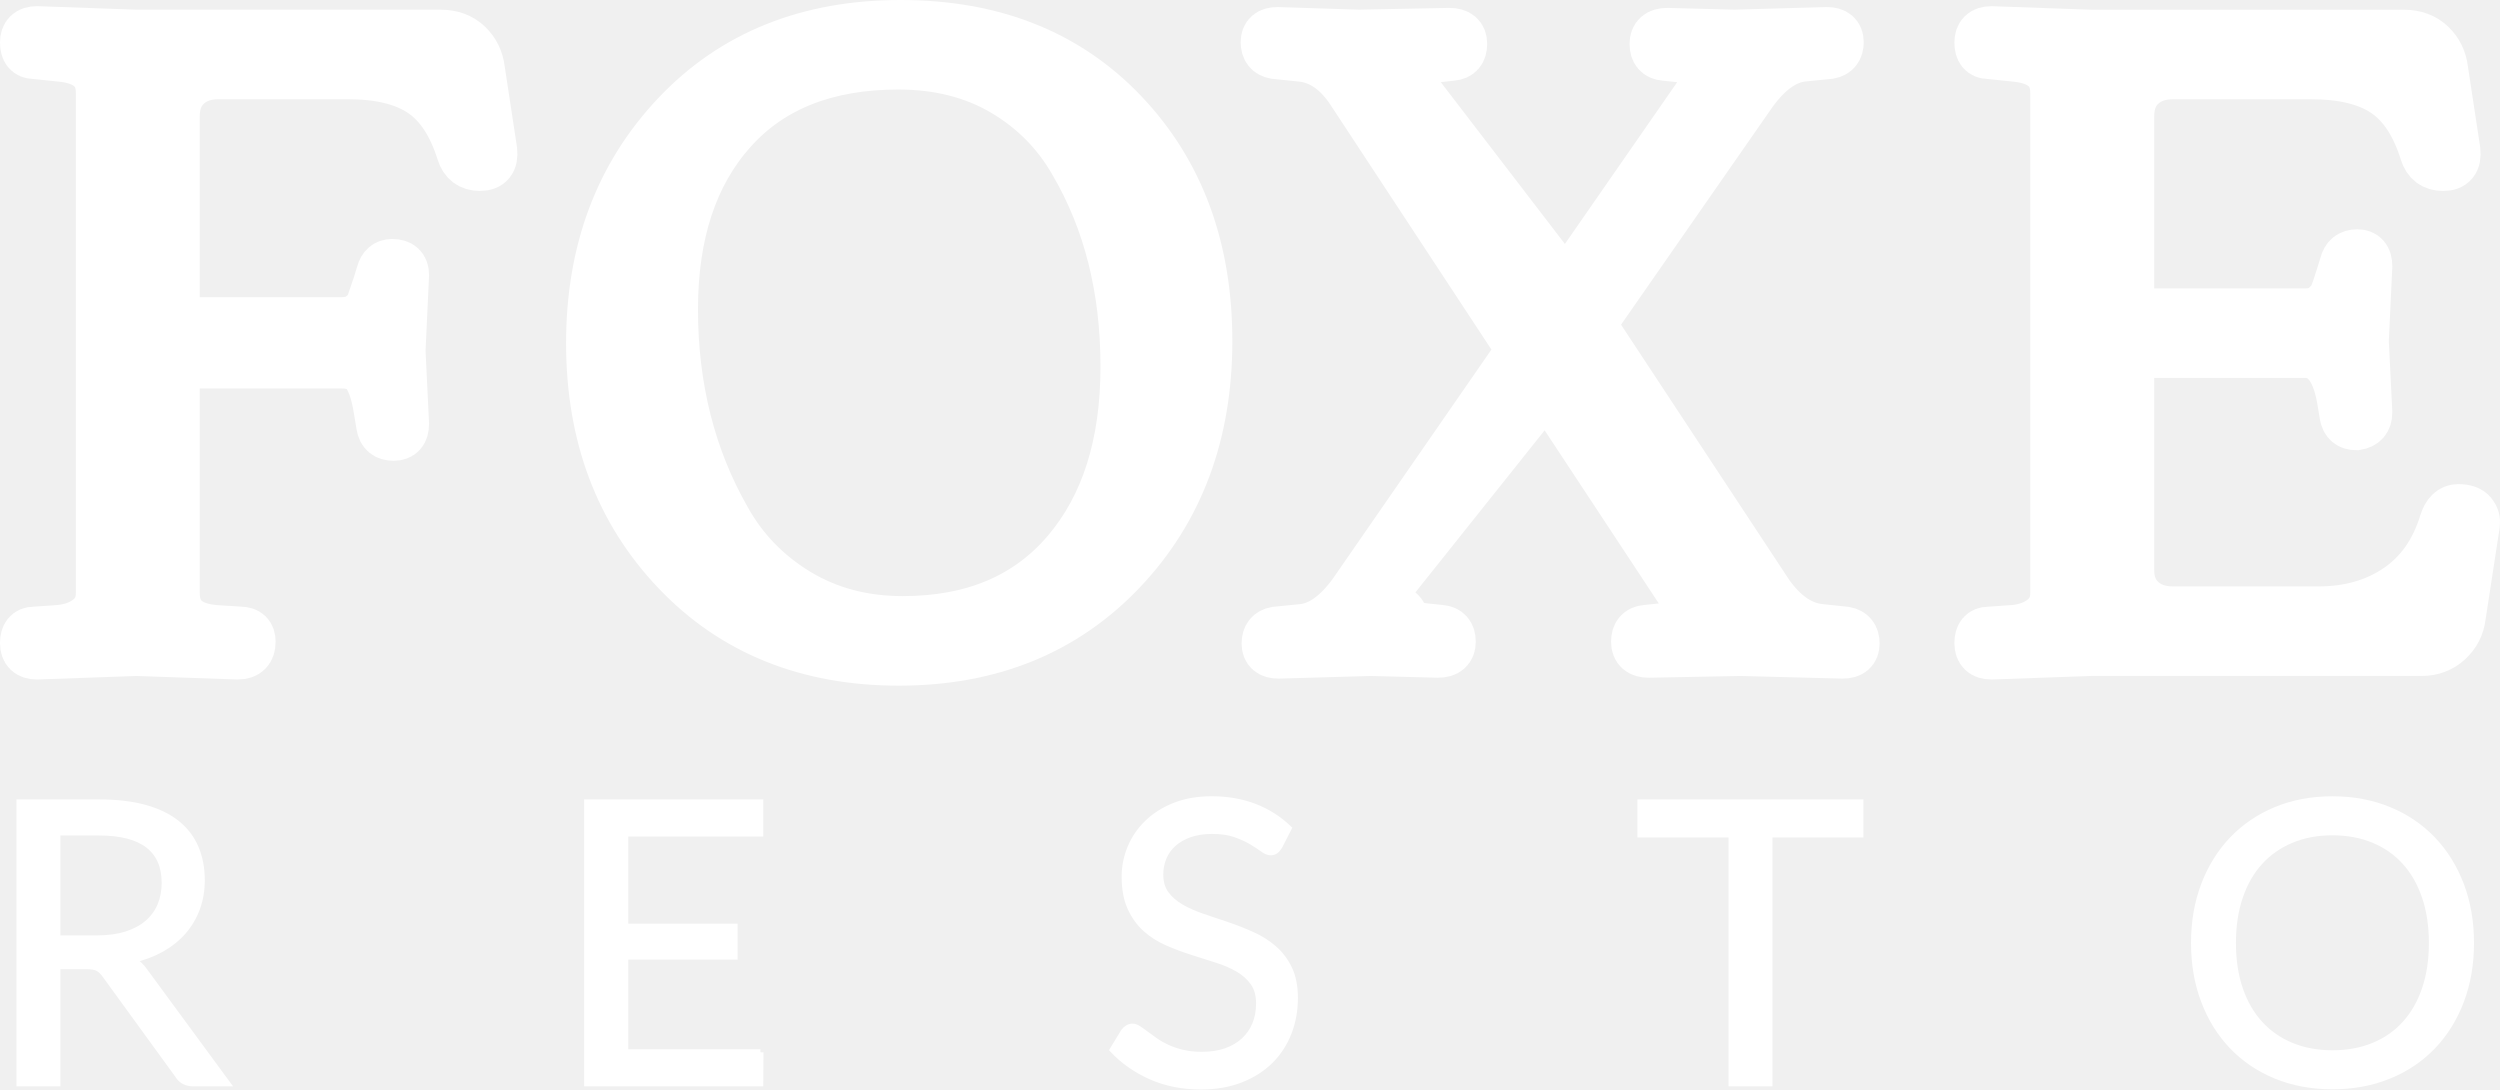
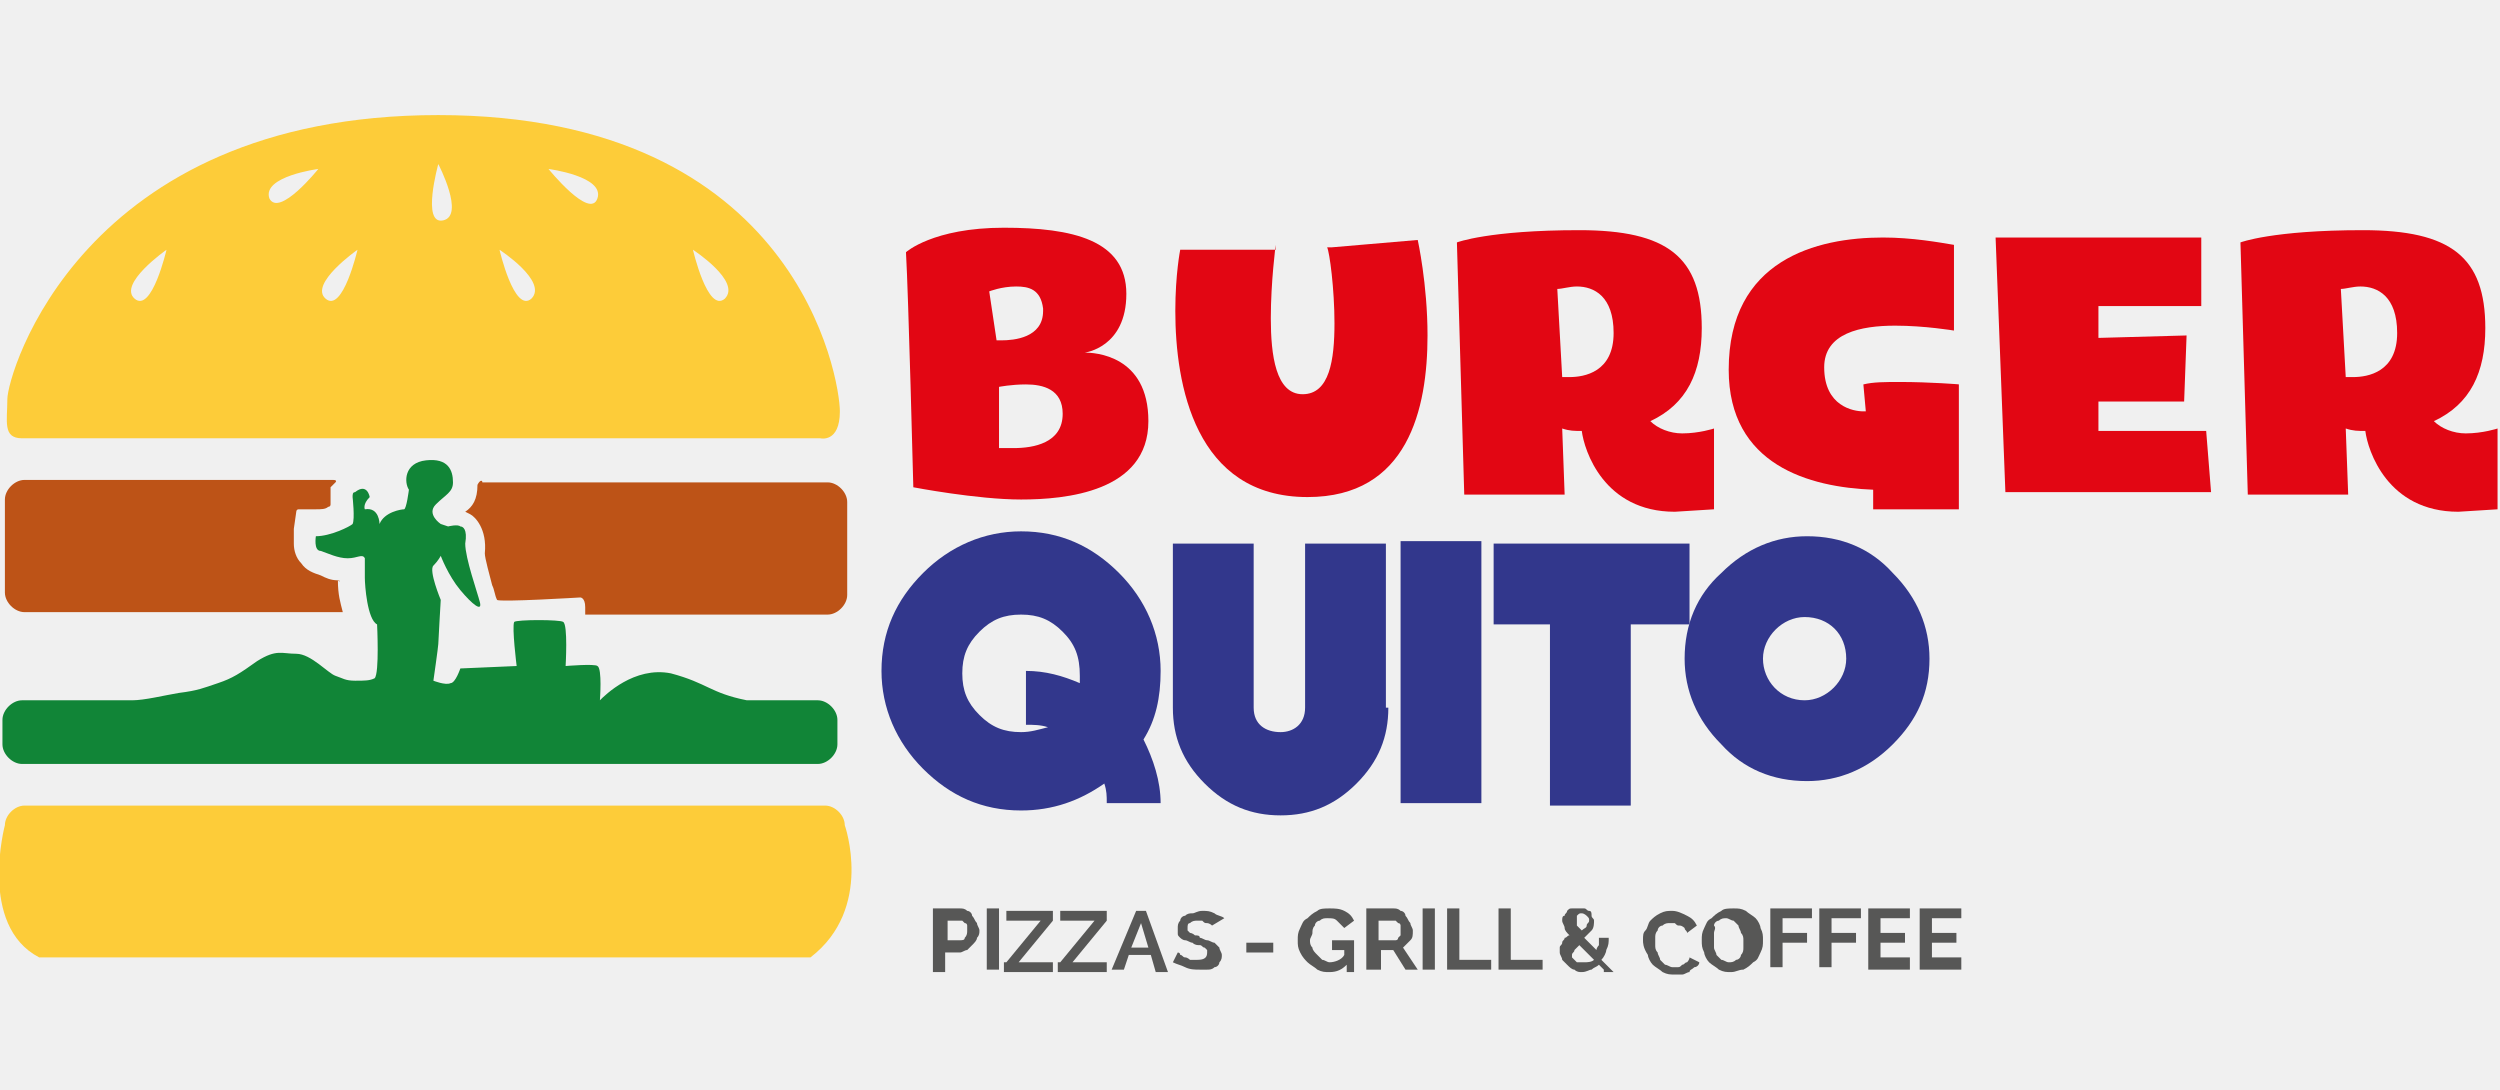
- <svg xmlns="http://www.w3.org/2000/svg" version="1.1" id="logo-light" x="0px" y="0px" viewBox="0 0 102.062 44.477" enable-background="new 0 0 102.062 44.477" xml:space="preserve">
+ <svg xmlns="http://www.w3.org/2000/svg" version="1.1" id="logo-light" x="0px" y="0px" viewBox="0 0 102.1 44.5" style="enable-background:new 0 0 102.1 44.5;" xml:space="preserve">
+   <style type="text/css">
+ 	.st0{fill:#32378C;}
+ 	.st1{fill:#E20613;}
+ 	.st2{fill:#FDCC39;}
+ 	.st3{fill:#BD5317;}
+ 	.st4{fill:#118537;}
+ 	.st5{fill:#575756;}
+ </style>
  <g>
-     <path fill="#FFFFFF" stroke="#FFFFFF" stroke-width="2" stroke-miterlimit="10" d="M20.116,6.147   c0.048,0.433-0.126,0.648-0.522,0.648c-0.396,0-0.654-0.192-0.773-0.576C18.46,5.067,17.92,4.252,17.2,3.772   c-0.721-0.479-1.717-0.72-2.988-0.72h-5.292c-0.528,0-0.954,0.15-1.278,0.45S7.155,4.216,7.155,4.744v7.92   c0,0.311,0.156,0.468,0.469,0.468H13.96c0.311,0,0.569-0.078,0.773-0.234c0.204-0.155,0.336-0.317,0.397-0.485   c0.06-0.168,0.149-0.433,0.27-0.792l0.144-0.469c0.071-0.264,0.228-0.396,0.468-0.396   c0.336,0,0.504,0.156,0.504,0.468l-0.144,3.096l0.144,2.988c0,0.337-0.149,0.504-0.449,0.504   c-0.301,0-0.475-0.144-0.522-0.432l-0.108-0.648c-0.096-0.624-0.246-1.092-0.45-1.403   c-0.204-0.312-0.546-0.469-1.025-0.469H7.588c-0.288,0-0.433,0.169-0.433,0.504v8.856   c0,0.888,0.528,1.38,1.584,1.476l1.08,0.072c0.288,0,0.433,0.144,0.433,0.432c0,0.36-0.181,0.54-0.54,0.54   l-4.141-0.144l-4.067,0.144C1.167,26.739,1,26.578,1,26.254s0.131-0.486,0.396-0.486l1.044-0.072   c0.48-0.048,0.876-0.197,1.188-0.449c0.311-0.252,0.468-0.595,0.468-1.026V3.772c0-0.864-0.553-1.344-1.656-1.44   L1.395,2.224C1.131,2.224,1,2.062,1,1.737C1,1.414,1.167,1.252,1.504,1.252l4.067,0.144h12.421   c0.455,0,0.828,0.139,1.116,0.414c0.287,0.276,0.455,0.618,0.504,1.026L20.116,6.147z" />
-     <path fill="#FFFFFF" stroke="#FFFFFF" stroke-width="2" stroke-miterlimit="10" d="M36.765,1   c3.78,0,6.815,1.206,9.107,3.618c2.292,2.411,3.438,5.514,3.438,9.306s-1.17,6.918-3.51,9.378   s-5.377,3.69-9.108,3.69c-3.732,0-6.763-1.225-9.09-3.673c-2.328-2.447-3.492-5.549-3.492-9.306   c0-3.756,1.164-6.863,3.492-9.324C29.93,2.229,32.985,1,36.765,1z M43.839,6.651   c-0.696-1.224-1.656-2.195-2.88-2.916c-1.225-0.72-2.652-1.08-4.284-1.08c-2.929,0-5.19,0.894-6.786,2.683   c-1.597,1.788-2.394,4.218-2.394,7.29c0,3.192,0.721,6.048,2.16,8.567c0.696,1.249,1.668,2.25,2.916,3.007   c1.248,0.756,2.676,1.134,4.284,1.134c2.856,0,5.082-0.936,6.678-2.809s2.394-4.392,2.394-7.56   S45.231,9.027,43.839,6.651z" />
-     <path fill="#FFFFFF" stroke="#FFFFFF" stroke-width="2" stroke-miterlimit="10" d="M58.815,25.695   c0.288,0.024,0.433,0.192,0.433,0.504c0,0.312-0.181,0.469-0.54,0.469l-2.736-0.072l-3.78,0.108   c-0.336,0-0.504-0.144-0.504-0.433s0.132-0.455,0.397-0.504l1.08-0.107c0.72-0.072,1.403-0.553,2.052-1.44   l6.876-9.935L55.179,3.772c-0.576-0.888-1.272-1.368-2.088-1.44l-1.044-0.108   c-0.265-0.048-0.397-0.216-0.397-0.504s0.168-0.432,0.504-0.432l3.312,0.107l3.708-0.072   c0.36,0,0.54,0.157,0.54,0.469s-0.144,0.48-0.432,0.504L58.635,2.368c-0.408,0.048-0.684,0.222-0.827,0.521   c-0.144,0.301-0.121,0.594,0.071,0.882l6.048,7.884l5.472-7.884c0.216-0.264,0.252-0.552,0.108-0.864   c-0.144-0.311-0.433-0.491-0.864-0.539l-0.684-0.072c-0.288-0.023-0.433-0.192-0.433-0.504   s0.181-0.469,0.54-0.469l2.736,0.072l3.78-0.107c0.336,0,0.504,0.144,0.504,0.432s-0.133,0.456-0.397,0.504   L73.611,2.332c-0.72,0.071-1.403,0.552-2.052,1.44l-6.588,9.468l7.236,10.98c0.623,0.888,1.332,1.368,2.124,1.44   l1.008,0.107c0.264,0.049,0.396,0.216,0.396,0.504s-0.168,0.433-0.504,0.433l-4.176-0.108l-3.744,0.072   c-0.36,0-0.54-0.156-0.54-0.469c0-0.311,0.144-0.479,0.433-0.504l0.684-0.071   c0.408-0.048,0.684-0.222,0.828-0.522c0.144-0.3,0.12-0.594-0.072-0.882l-5.508-8.352l-6.66,8.352   c-0.217,0.288,0.648,0.582,0.792,0.882c0.144,0.301,0.432,0.475,0.864,0.522L58.815,25.695z" />
-     <path fill="#FFFFFF" stroke="#FFFFFF" stroke-width="2" stroke-miterlimit="10" d="M98.86,26.596h-13.5l-4.068,0.144   c-0.336,0-0.504-0.161-0.504-0.485s0.132-0.486,0.396-0.486l1.044-0.072c0.48-0.048,0.876-0.197,1.188-0.449   c0.311-0.252,0.468-0.595,0.468-1.026V3.772c0-0.864-0.552-1.344-1.656-1.44l-1.044-0.108   c-0.264,0-0.396-0.162-0.396-0.486c0-0.323,0.168-0.485,0.504-0.485l4.068,0.144h12.779   c0.456,0,0.828,0.139,1.116,0.414c0.288,0.276,0.456,0.618,0.504,1.026l0.504,3.312   c0.048,0.433-0.126,0.648-0.521,0.648c-0.397,0-0.654-0.192-0.774-0.576c-0.359-1.152-0.899-1.968-1.62-2.448   c-0.72-0.479-1.716-0.72-2.987-0.72h-5.652c-0.528,0-0.954,0.15-1.278,0.45   c-0.323,0.3-0.485,0.714-0.485,1.242v7.56c0,0.312,0.155,0.468,0.468,0.468h6.696   c0.335,0,0.6-0.084,0.792-0.252c0.191-0.167,0.317-0.324,0.378-0.468c0.06-0.144,0.149-0.408,0.27-0.792   l0.144-0.468c0.071-0.288,0.252-0.433,0.54-0.433c0.287,0,0.432,0.169,0.432,0.504l-0.144,3.061l0.144,2.916   c0,0.312-0.156,0.492-0.468,0.54c-0.288,0-0.456-0.144-0.504-0.433l-0.108-0.647   c-0.216-1.248-0.708-1.872-1.476-1.872h-6.732c-0.288,0-0.432,0.168-0.432,0.504v8.352   c0,0.504,0.162,0.905,0.485,1.205c0.324,0.301,0.75,0.45,1.278,0.45h5.94c1.247,0,2.321-0.306,3.222-0.918   c0.899-0.611,1.53-1.506,1.89-2.682c0.12-0.384,0.318-0.576,0.595-0.576c0.275,0,0.468,0.066,0.575,0.198   c0.108,0.132,0.15,0.282,0.126,0.45l-0.575,3.743c-0.049,0.409-0.223,0.751-0.522,1.026   C99.657,26.458,99.292,26.596,98.86,26.596z" />
+     <path class="st0" d="M46.7,30.2c0.4,0.8,0.7,1.7,0.7,2.6h-2.2c0-0.3,0-0.5-0.1-0.8c-1,0.7-2.1,1.1-3.4,1.1c-1.6,0-2.9-0.6-4-1.7   c-1.1-1.1-1.7-2.5-1.7-4c0-1.6,0.6-2.9,1.7-4c1.1-1.1,2.5-1.7,4-1.7c1.6,0,2.9,0.6,4,1.7c1.1,1.1,1.7,2.5,1.7,4   C47.4,28.5,47.2,29.4,46.7,30.2z M43.4,25.8c-0.5-0.5-1-0.7-1.7-0.7c-0.7,0-1.2,0.2-1.7,0.7c-0.5,0.5-0.7,1-0.7,1.7   c0,0.7,0.2,1.2,0.7,1.7c0.5,0.5,1,0.7,1.7,0.7c0.4,0,0.7-0.1,1.1-0.2c-0.3-0.1-0.6-0.1-0.9-0.1v-2.2c0.8,0,1.5,0.2,2.2,0.5   c0-0.1,0-0.2,0-0.3C44.1,26.8,43.9,26.3,43.4,25.8z" />
+     <path class="st0" d="M56.7,28.9c0,1.2-0.4,2.2-1.3,3.1c-0.9,0.9-1.9,1.3-3.1,1.3c-1.2,0-2.2-0.4-3.1-1.3c-0.9-0.9-1.3-1.9-1.3-3.1   v-6.7h3.3v6.7c0,0.7,0.5,1,1.1,1c0.5,0,1-0.3,1-1v-6.7h3.3V28.9z" />
+     <path class="st0" d="M60.5,32.8h-3.3V22.1h3.3V32.8z" />
+     <path class="st0" d="M68.9,25.5h-2.3v7.4h-3.3v-7.4h-2.3v-3.3h8V25.5z" />
+     <path class="st0" d="M77.3,30.4c-1,1-2.2,1.5-3.5,1.5c-1.4,0-2.6-0.5-3.5-1.5c-1-1-1.5-2.2-1.5-3.5c0-1.4,0.5-2.6,1.5-3.5   c1-1,2.2-1.5,3.5-1.5c1.4,0,2.6,0.5,3.5,1.5c1,1,1.5,2.2,1.5,3.5C78.8,28.3,78.3,29.4,77.3,30.4z M73.7,25.2   c-0.9,0-1.7,0.8-1.7,1.7c0,0.9,0.7,1.7,1.7,1.7c0.9,0,1.7-0.8,1.7-1.7C75.4,25.9,74.7,25.2,73.7,25.2z" />
  </g>
  <g>
-     <path fill="#FFFFFF" stroke="#FFFFFF" stroke-width="0.25" stroke-miterlimit="10" d="M9.268,44.225h-1.376   c-0.283,0-0.491-0.109-0.624-0.328l-2.976-4.096c-0.091-0.128-0.188-0.22-0.292-0.276   c-0.104-0.056-0.265-0.084-0.484-0.084H2.34v4.784H0.796V32.761h3.24c0.725,0,1.352,0.073,1.88,0.22   s0.964,0.359,1.308,0.636c0.344,0.277,0.599,0.612,0.764,1.005c0.166,0.392,0.248,0.83,0.248,1.315   c0,0.405-0.064,0.784-0.192,1.136c-0.128,0.352-0.314,0.668-0.556,0.948s-0.539,0.519-0.888,0.716   c-0.35,0.197-0.746,0.347-1.188,0.448c0.197,0.112,0.368,0.274,0.512,0.488L9.268,44.225z M3.973,38.312   c0.448,0,0.844-0.055,1.188-0.164c0.344-0.109,0.632-0.264,0.864-0.464s0.407-0.439,0.524-0.716   s0.176-0.584,0.176-0.92c0-0.683-0.224-1.197-0.672-1.544c-0.448-0.347-1.12-0.52-2.016-0.52H2.34v4.328   H3.973z" />
-     <path fill="#FFFFFF" stroke="#FFFFFF" stroke-width="0.25" stroke-miterlimit="10" d="M31.044,42.961l-0.008,1.264h-7.064   V32.761h7.064v1.264h-5.512v3.809h4.464v1.216h-4.464v3.912H31.044z" />
-     <path fill="#FFFFFF" stroke="#FFFFFF" stroke-width="0.25" stroke-miterlimit="10" d="M52.229,34.553   c-0.048,0.08-0.101,0.14-0.156,0.18s-0.124,0.06-0.204,0.06c-0.091,0-0.197-0.046-0.319-0.137   c-0.123-0.09-0.276-0.19-0.46-0.3c-0.185-0.109-0.406-0.209-0.664-0.3c-0.259-0.091-0.572-0.136-0.94-0.136   c-0.347,0-0.652,0.047-0.916,0.14c-0.264,0.094-0.485,0.22-0.664,0.38s-0.314,0.349-0.404,0.565   s-0.136,0.449-0.136,0.7c0,0.319,0.079,0.585,0.236,0.796c0.157,0.21,0.365,0.391,0.624,0.54   s0.552,0.278,0.88,0.388s0.664,0.223,1.008,0.34s0.68,0.249,1.008,0.397c0.328,0.146,0.621,0.332,0.88,0.556   s0.467,0.499,0.624,0.824s0.236,0.725,0.236,1.199c0,0.502-0.085,0.973-0.256,1.412   c-0.171,0.44-0.42,0.823-0.748,1.148s-0.731,0.581-1.208,0.768s-1.02,0.28-1.628,0.28   c-0.747,0-1.424-0.135-2.032-0.404c-0.607-0.269-1.128-0.633-1.56-1.092l0.447-0.735   c0.043-0.06,0.095-0.108,0.156-0.148s0.13-0.06,0.204-0.06c0.069,0,0.148,0.027,0.236,0.084   c0.088,0.056,0.188,0.126,0.3,0.212c0.112,0.085,0.24,0.179,0.384,0.279c0.144,0.102,0.309,0.195,0.492,0.28   s0.394,0.156,0.628,0.212s0.499,0.084,0.792,0.084c0.368,0,0.696-0.051,0.984-0.151   c0.288-0.102,0.531-0.244,0.731-0.429c0.2-0.184,0.353-0.403,0.46-0.66c0.106-0.256,0.16-0.541,0.16-0.856   c0-0.347-0.079-0.631-0.236-0.853c-0.157-0.221-0.363-0.406-0.619-0.556c-0.257-0.149-0.55-0.276-0.881-0.38   c-0.33-0.104-0.666-0.211-1.008-0.32c-0.341-0.109-0.677-0.235-1.008-0.38   c-0.331-0.144-0.624-0.33-0.88-0.56s-0.463-0.517-0.62-0.86s-0.236-0.769-0.236-1.276   c0-0.405,0.079-0.797,0.236-1.176c0.157-0.378,0.387-0.715,0.689-1.008c0.301-0.293,0.672-0.528,1.111-0.704   c0.44-0.176,0.945-0.264,1.517-0.264c0.64,0,1.223,0.102,1.748,0.304c0.524,0.203,0.987,0.496,1.388,0.88   L52.229,34.553z" />
-     <path fill="#FFFFFF" stroke="#FFFFFF" stroke-width="0.25" stroke-miterlimit="10" d="M75.948,34.065h-3.712v10.16h-1.544   V34.065H66.972v-1.304h8.976V34.065z" />
-     <path fill="#FFFFFF" stroke="#FFFFFF" stroke-width="0.25" stroke-miterlimit="10" d="M100.876,38.497   c0,0.858-0.136,1.647-0.407,2.363c-0.273,0.718-0.656,1.335-1.152,1.853s-1.092,0.919-1.788,1.204   s-1.466,0.428-2.308,0.428c-0.843,0-1.611-0.143-2.305-0.428s-1.288-0.686-1.784-1.204   c-0.495-0.518-0.88-1.135-1.151-1.853c-0.273-0.717-0.408-1.505-0.408-2.363c0-0.859,0.136-1.647,0.408-2.364   c0.272-0.718,0.656-1.336,1.151-1.856c0.496-0.519,1.091-0.924,1.784-1.212s1.462-0.432,2.305-0.432   c0.842,0,1.611,0.144,2.308,0.432s1.292,0.692,1.788,1.212c0.496,0.52,0.88,1.139,1.152,1.856   C100.741,36.85,100.876,37.638,100.876,38.497z M99.284,38.497c0-0.704-0.096-1.337-0.288-1.897   c-0.191-0.56-0.464-1.033-0.815-1.42c-0.352-0.387-0.779-0.684-1.28-0.892s-1.062-0.312-1.68-0.312   c-0.613,0-1.171,0.104-1.673,0.312c-0.501,0.208-0.929,0.505-1.283,0.892c-0.355,0.387-0.628,0.86-0.82,1.42   s-0.288,1.192-0.288,1.897c0,0.703,0.096,1.334,0.288,1.892s0.465,1.029,0.82,1.416   c0.354,0.387,0.782,0.683,1.283,0.888c0.502,0.206,1.06,0.309,1.673,0.309c0.618,0,1.179-0.102,1.68-0.309   c0.501-0.205,0.928-0.501,1.28-0.888c0.352-0.387,0.624-0.858,0.815-1.416   C99.189,39.831,99.284,39.2,99.284,38.497z" />
+     <path class="st1" d="M44.3,14.4c0.4,0,2.6,0.1,2.6,2.8c0,2.9-3.4,3.2-5.2,3.2c-1.8,0-4.4-0.5-4.4-0.5S37.1,12,37,10.3   c0,0,1.1-1,4-1c2.8,0,5,0.5,5,2.7C46,14.2,44.3,14.4,44.3,14.4C44.3,14.4,44.3,14.4,44.3,14.4z M40.7,13.9c0,0,0.1,0,0.2,0   c0.5,0,1.7-0.1,1.7-1.2v-0.1c-0.1-0.8-0.6-0.9-1.1-0.9c-0.6,0-1.1,0.2-1.1,0.2L40.7,13.9z M41.4,18.3c0.8,0,2-0.2,2-1.4   c0-1-0.8-1.2-1.5-1.2c-0.6,0-1.1,0.1-1.1,0.1v2.5C40.8,18.3,41.1,18.3,41.4,18.3z" />
+     <path class="st1" d="M52.1,10c0,0-0.2,1.5-0.2,3c0,1.5,0.2,3.1,1.3,3.1c1.1,0,1.3-1.4,1.3-2.9c0-1.4-0.2-2.9-0.3-3.1c0,0,0,0,0.2,0   l3.5-0.3c0,0,0.4,1.8,0.4,3.9c0,3-0.8,6.6-4.9,6.6c-4.6,0-5.4-4.6-5.4-7.6c0-1.5,0.2-2.5,0.2-2.5H52.1z" />
+     <path class="st1" d="M68.7,17.7c0.7,0,1.3-0.2,1.3-0.2v3.3l-1.6,0.1c-2.9,0-3.7-2.5-3.8-3.3c-0.3,0-0.5,0-0.8-0.1l0.1,2.7h-4.1   L59.5,9.9c0,0,1.3-0.5,5-0.5c3.6,0,5,1.1,5,4c0,1.8-0.6,3.1-2.1,3.8C67.7,17.5,68.2,17.7,68.7,17.7z M64.1,15.4   c0.6,0,1.8-0.2,1.8-1.8c0-1.5-0.8-1.9-1.5-1.9c-0.3,0-0.6,0.1-0.8,0.1l0.2,3.6C63.8,15.4,63.9,15.4,64.1,15.4z" />
+     <path class="st1" d="M80,15.7v5.1h-3.5l0-0.8c-2.6-0.1-5.9-1-5.9-4.9c0-4.5,3.6-5.4,6.3-5.4c1.2,0,2.3,0.2,2.9,0.3v3.5   c0,0-1.2-0.2-2.4-0.2c-1.4,0-2.9,0.3-2.9,1.7c0,1.6,1.2,1.8,1.6,1.8h0.1l-0.1-1.1c0.4-0.1,0.9-0.1,1.5-0.1   C78.8,15.6,80.1,15.7,80,15.7z" />
+     <path class="st1" d="M85.7,13.8l3.6-0.1l-0.1,2.7h-3.5v1.2h4.4l0.2,2.5h-8.4L81.5,9.7h8.4v2.8h-4.2V13.8z" />
+     <path class="st1" d="M100.7,17.7c0.7,0,1.3-0.2,1.3-0.2v3.3l-1.6,0.1c-2.9,0-3.7-2.5-3.8-3.3c-0.3,0-0.5,0-0.8-0.1l0.1,2.7h-4.1   L91.5,9.9c0,0,1.3-0.5,5-0.5c3.6,0,5,1.1,5,4c0,1.8-0.6,3.1-2.1,3.8C99.7,17.5,100.2,17.7,100.7,17.7z M96.1,15.4   c0.6,0,1.8-0.2,1.8-1.8c0-1.5-0.8-1.9-1.5-1.9c-0.3,0-0.6,0.1-0.8,0.1l0.2,3.6C95.8,15.4,95.9,15.4,96.1,15.4z" />
  </g>
+   <g>
+     <path class="st2" d="M33.1,39.1H1.6c-2.5-1.3-1.4-5.4-1.4-5.4c0-0.4,0.4-0.8,0.8-0.8h32.7c0.4,0,0.8,0.4,0.8,0.8   C34.5,33.7,35.7,37.1,33.1,39.1z" />
+     <g>
+       <path class="st3" d="M13.8,23.7c-0.3,0-0.5-0.1-0.7-0.2c-0.3-0.1-0.6-0.2-0.8-0.5c-0.2-0.2-0.3-0.5-0.3-0.8c0-0.1,0-0.2,0-0.3    c0-0.1,0-0.2,0-0.3l0.1-0.7c0,0,0-0.1,0.1-0.1l0.7,0c0.2,0,0.4,0,0.5-0.1c0,0,0.1,0,0.1-0.1c0-0.1,0-0.2,0-0.3l0-0.4l0.2-0.2    c0,0,0.1-0.1-0.1-0.1L1,19.6c-0.4,0-0.8,0.4-0.8,0.8v3.8c0,0.4,0.4,0.8,0.8,0.8h13c-0.1-0.4-0.2-0.7-0.2-1.3    C13.9,23.8,13.9,23.7,13.8,23.7z" />
+       <path class="st3" d="M19.5,19.8c0,0.6-0.2,0.9-0.5,1.1l0.2,0.1c0.2,0.1,0.7,0.6,0.6,1.6c0,0.2,0.2,0.9,0.3,1.3    c0.1,0.2,0.1,0.4,0.2,0.6c0.1,0.1,3.4-0.1,3.4-0.1s0.2,0,0.2,0.4l0,0.3h9.9c0.4,0,0.8-0.4,0.8-0.8v-3.8c0-0.4-0.4-0.8-0.8-0.8    H19.7C19.7,19.6,19.6,19.6,19.5,19.8z" />
+     </g>
+     <path class="st4" d="M33.4,28.6h-2.9c-1.5-0.3-1.6-0.7-3.1-1.1c-1.5-0.3-2.7,0.9-2.9,1.1h0c0,0,0.1-1.3-0.1-1.4   c-0.1-0.1-1.3,0-1.3,0s0.1-1.7-0.1-1.8c-0.1-0.1-1.9-0.1-2,0c-0.1,0.2,0.1,1.8,0.1,1.8l-2.3,0.1c0,0-0.2,0.6-0.4,0.6   c-0.2,0.1-0.7-0.1-0.7-0.1s0.2-1.4,0.2-1.5c0-0.1,0.1-1.8,0.1-1.8s-0.5-1.2-0.3-1.4c0.2-0.2,0.3-0.4,0.3-0.4s0.3,0.8,0.8,1.4   c0.5,0.6,0.9,0.9,0.8,0.5c-0.1-0.4-0.6-1.8-0.6-2.4c0.1-0.6-0.1-0.7-0.2-0.7c-0.1-0.1-0.5,0-0.5,0L18,21.4c0,0-0.6-0.4-0.2-0.8   c0.4-0.4,0.7-0.5,0.7-0.9c0-0.5-0.2-1-1.1-0.9c-0.9,0.1-0.9,0.9-0.7,1.2c0,0-0.1,0.8-0.2,0.8c-0.1,0-0.8,0.1-1,0.6   c0,0,0-0.7-0.6-0.6c0,0-0.1-0.2,0.2-0.5c0,0-0.1-0.6-0.6-0.2c-0.1,0-0.1,0.1-0.1,0.2c0,0,0.1,0.9,0,1.1c-0.1,0.1-0.9,0.5-1.5,0.5   c0,0-0.1,0.6,0.2,0.6c0.3,0.1,0.7,0.3,1.1,0.3c0.4,0,0.6-0.2,0.7,0c0,0.2,0,0.6,0,0.8c0,0.3,0.1,1.7,0.5,1.9c0,0,0.1,2-0.1,2.2   c-0.2,0.1-0.4,0.1-0.8,0.1c-0.4,0-0.5-0.1-0.8-0.2c-0.3-0.1-1-0.9-1.6-0.9c-0.6,0-0.8-0.2-1.6,0.3c-0.7,0.5-1,0.7-1.6,0.9   c-0.6,0.2-0.8,0.3-1.6,0.4c-0.6,0.1-1.4,0.3-1.9,0.3H0.9c-0.4,0-0.8,0.4-0.8,0.8v1c0,0.4,0.4,0.8,0.8,0.8h32.5   c0.4,0,0.8-0.4,0.8-0.8v-1C34.2,29,33.8,28.6,33.4,28.6z" />
+     <path class="st2" d="M17.9,4.7C3.3,4.7,0.3,15.3,0.3,16.3c0,0.9-0.2,1.6,0.6,1.6h32.6c0,0,0.8,0.2,0.8-1.1S32.6,4.7,17.9,4.7z    M5.5,12.2c-0.7-0.6,1.3-2,1.3-2S6.2,12.8,5.5,12.2z M11,8.1c-0.3-0.9,2-1.2,2-1.2S11.4,8.9,11,8.1z M13.3,12.2   c-0.7-0.6,1.3-2,1.3-2S14,12.8,13.3,12.2z M18.1,9c-0.9,0.2-0.2-2.3-0.2-2.3S19,8.8,18.1,9z M21.7,12.2c-0.7,0.6-1.3-2-1.3-2   S22.4,11.5,21.7,12.2z M24.4,8.1c-0.3,0.9-2-1.2-2-1.2S24.7,7.2,24.4,8.1z M29.6,12.2c-0.7,0.6-1.3-2-1.3-2S30.3,11.5,29.6,12.2z" />
+   </g>
+   <g>
+     <path class="st5" d="M38.1,39.6v-2.5h1.1c0.1,0,0.2,0,0.3,0.1c0.1,0,0.2,0.1,0.2,0.2c0.1,0.1,0.1,0.2,0.2,0.3   c0,0.1,0.1,0.2,0.1,0.3c0,0.1,0,0.2-0.1,0.3c0,0.1-0.1,0.2-0.2,0.3c-0.1,0.1-0.1,0.1-0.2,0.2c-0.1,0-0.2,0.1-0.3,0.1h-0.6v0.8H38.1   z M38.6,38.4h0.6c0.1,0,0.2,0,0.2-0.1c0.1-0.1,0.1-0.2,0.1-0.3c0-0.1,0-0.1,0-0.2c0,0,0-0.1-0.1-0.1c0,0-0.1-0.1-0.1-0.1   c0,0-0.1,0-0.1,0h-0.5V38.4z" />
+     <path class="st5" d="M40.3,39.6v-2.5h0.5v2.5H40.3z" />
+     <path class="st5" d="M41.1,39.3l1.4-1.7h-1.4v-0.4h1.9v0.4l-1.4,1.7h1.4v0.4h-2V39.3z" />
+     <path class="st5" d="M43.3,39.3l1.4-1.7h-1.4v-0.4h1.9v0.4l-1.4,1.7h1.4v0.4h-2V39.3z" />
+     <path class="st5" d="M46.4,37.2h0.4l0.9,2.5h-0.5L47,39h-0.9l-0.2,0.6h-0.5L46.4,37.2z M46.9,38.7l-0.3-1l-0.4,1H46.9z" />
+     <path class="st5" d="M49.5,37.8C49.4,37.8,49.4,37.8,49.5,37.8c-0.1-0.1-0.2-0.1-0.2-0.1c-0.1,0-0.1,0-0.2-0.1c-0.1,0-0.1,0-0.2,0   c-0.1,0-0.2,0-0.3,0.1c-0.1,0-0.1,0.1-0.1,0.2c0,0.1,0,0.1,0,0.1c0,0,0.1,0.1,0.1,0.1c0,0,0.1,0,0.2,0.1c0.1,0,0.2,0,0.2,0.1   c0.1,0,0.2,0.1,0.3,0.1c0.1,0,0.2,0.1,0.3,0.1c0.1,0.1,0.1,0.1,0.2,0.2c0,0.1,0.1,0.2,0.1,0.3c0,0.1,0,0.2-0.1,0.3   c0,0.1-0.1,0.2-0.2,0.2c-0.1,0.1-0.2,0.1-0.3,0.1c-0.1,0-0.2,0-0.3,0c-0.2,0-0.4,0-0.6-0.1c-0.2-0.1-0.3-0.1-0.5-0.2l0.2-0.4   c0,0,0.1,0,0.1,0.1c0.1,0,0.1,0.1,0.2,0.1c0.1,0,0.2,0.1,0.2,0.1c0.1,0,0.2,0,0.3,0c0.3,0,0.4-0.1,0.4-0.3c0-0.1,0-0.1,0-0.1   c0,0-0.1-0.1-0.1-0.1c-0.1,0-0.1-0.1-0.2-0.1c-0.1,0-0.2,0-0.3-0.1c-0.1,0-0.2-0.1-0.3-0.1c-0.1,0-0.2-0.1-0.2-0.1   c-0.1-0.1-0.1-0.1-0.1-0.2c0-0.1,0-0.2,0-0.2c0-0.1,0-0.2,0.1-0.3c0-0.1,0.1-0.2,0.2-0.2c0.1-0.1,0.2-0.1,0.3-0.1   c0.1,0,0.2-0.1,0.4-0.1c0.2,0,0.3,0,0.5,0.1c0.1,0.1,0.3,0.1,0.4,0.2L49.5,37.8z" />
+     <path class="st5" d="M50.9,38.9v-0.4H52v0.4H50.9z" />
+     <path class="st5" d="M55,39.4c-0.2,0.2-0.4,0.3-0.7,0.3c-0.2,0-0.3,0-0.5-0.1c-0.1-0.1-0.3-0.2-0.4-0.3c-0.1-0.1-0.2-0.2-0.3-0.4   c-0.1-0.2-0.1-0.3-0.1-0.5c0-0.2,0-0.3,0.1-0.5c0.1-0.2,0.1-0.3,0.3-0.4c0.1-0.1,0.2-0.2,0.4-0.3c0.1-0.1,0.3-0.1,0.5-0.1   c0.2,0,0.4,0,0.6,0.1c0.2,0.1,0.3,0.2,0.4,0.4l-0.4,0.3c-0.1-0.1-0.2-0.2-0.3-0.3c-0.1-0.1-0.2-0.1-0.4-0.1c-0.1,0-0.2,0-0.3,0.1   c-0.1,0-0.2,0.1-0.2,0.2c-0.1,0.1-0.1,0.2-0.1,0.3c0,0.1-0.1,0.2-0.1,0.3c0,0.1,0,0.2,0.1,0.3c0,0.1,0.1,0.2,0.2,0.3   c0.1,0.1,0.1,0.1,0.2,0.2c0.1,0,0.2,0.1,0.3,0.1c0.2,0,0.5-0.1,0.6-0.3v-0.2h-0.5v-0.4h0.9v1.3H55V39.4z" />
+     <path class="st5" d="M55.8,39.6v-2.5h1.1c0.1,0,0.2,0,0.3,0.1c0.1,0,0.2,0.1,0.2,0.2c0.1,0.1,0.1,0.2,0.2,0.3   c0,0.1,0.1,0.2,0.1,0.3c0,0.2,0,0.3-0.1,0.4c-0.1,0.1-0.2,0.2-0.3,0.3l0.6,0.9h-0.5l-0.5-0.8h-0.5v0.8H55.8z M56.3,38.4h0.6   c0,0,0.1,0,0.1,0c0,0,0.1,0,0.1-0.1c0,0,0.1-0.1,0.1-0.1c0,0,0-0.1,0-0.2c0-0.1,0-0.1,0-0.2c0,0,0-0.1-0.1-0.1c0,0-0.1-0.1-0.1-0.1   c0,0-0.1,0-0.1,0h-0.6V38.4z" />
+     <path class="st5" d="M58.1,39.6v-2.5h0.5v2.5H58.1z" />
+     <path class="st5" d="M59.1,39.6v-2.5h0.5v2.1h1.3v0.4H59.1z" />
+     <path class="st5" d="M61.2,39.6v-2.5h0.5v2.1h1.3v0.4H61.2z" />
+     <path class="st5" d="M65.5,39.6l-0.2-0.2c-0.1,0.1-0.2,0.1-0.3,0.2c-0.1,0-0.2,0.1-0.4,0.1c-0.1,0-0.2,0-0.3-0.1   c-0.1,0-0.2-0.1-0.3-0.2c-0.1-0.1-0.1-0.1-0.2-0.2c0-0.1-0.1-0.2-0.1-0.3c0-0.1,0-0.1,0-0.2c0-0.1,0.1-0.1,0.1-0.2   c0-0.1,0.1-0.1,0.1-0.2c0.1,0,0.1-0.1,0.2-0.1c-0.1-0.1-0.2-0.2-0.2-0.3c0-0.1-0.1-0.2-0.1-0.3c0-0.1,0-0.2,0.1-0.2   c0-0.1,0.1-0.1,0.1-0.2c0.1-0.1,0.1-0.1,0.2-0.1c0.1,0,0.2,0,0.3,0c0.1,0,0.2,0,0.2,0c0.1,0,0.1,0.1,0.2,0.1c0.1,0,0.1,0.1,0.1,0.2   c0,0.1,0.1,0.1,0.1,0.2c0,0.1,0,0.3-0.1,0.4c-0.1,0.1-0.2,0.2-0.3,0.3l0.5,0.5c0-0.1,0.1-0.2,0.1-0.2c0-0.1,0-0.2,0-0.3h0.4   c0,0.2,0,0.3-0.1,0.5c0,0.1-0.1,0.3-0.2,0.4l0.5,0.5H65.5z M64.7,39.3c0.1,0,0.3,0,0.4-0.1l-0.6-0.6c-0.1,0.1-0.1,0.1-0.2,0.2   c0,0.1-0.1,0.1-0.1,0.2c0,0,0,0.1,0,0.1c0,0,0.1,0.1,0.1,0.1c0,0,0.1,0.1,0.1,0.1C64.6,39.3,64.6,39.3,64.7,39.3z M64.4,37.7   C64.4,37.7,64.4,37.7,64.4,37.7c0,0.1,0,0.1,0,0.1c0,0,0,0,0.1,0.1c0,0,0.1,0.1,0.1,0.1c0.1-0.1,0.2-0.1,0.2-0.2   c0-0.1,0.1-0.1,0.1-0.2c0-0.1,0-0.1-0.1-0.2c0,0-0.1-0.1-0.2-0.1c-0.1,0-0.1,0-0.2,0.1C64.4,37.6,64.4,37.6,64.4,37.7z" />
+     <path class="st5" d="M67.1,38.4c0-0.2,0-0.3,0.1-0.4c0.1-0.1,0.1-0.3,0.2-0.4c0.1-0.1,0.2-0.2,0.4-0.3c0.2-0.1,0.3-0.1,0.5-0.1   c0.2,0,0.4,0.1,0.6,0.2c0.2,0.1,0.3,0.2,0.4,0.4l-0.4,0.3c0-0.1-0.1-0.1-0.1-0.2c0,0-0.1-0.1-0.2-0.1c-0.1,0-0.1,0-0.2-0.1   c-0.1,0-0.1,0-0.2,0c-0.1,0-0.2,0-0.3,0.1c-0.1,0-0.2,0.1-0.2,0.2c-0.1,0.1-0.1,0.2-0.1,0.3c0,0.1,0,0.2,0,0.3c0,0.1,0,0.2,0.1,0.3   c0,0.1,0.1,0.2,0.1,0.3c0.1,0.1,0.1,0.1,0.2,0.2c0.1,0,0.2,0.1,0.3,0.1c0.1,0,0.1,0,0.2,0c0.1,0,0.1,0,0.2-0.1   c0.1,0,0.1-0.1,0.2-0.1c0,0,0.1-0.1,0.1-0.2l0.4,0.2c0,0.1-0.1,0.2-0.2,0.2c-0.1,0.1-0.2,0.1-0.2,0.2c-0.1,0-0.2,0.1-0.3,0.1   c-0.1,0-0.2,0-0.3,0c-0.2,0-0.3,0-0.5-0.1c-0.1-0.1-0.3-0.2-0.4-0.3c-0.1-0.1-0.2-0.3-0.2-0.4C67.1,38.7,67.1,38.5,67.1,38.4z" />
+     <path class="st5" d="M70.7,39.7c-0.2,0-0.3,0-0.5-0.1c-0.1-0.1-0.3-0.2-0.4-0.3c-0.1-0.1-0.2-0.3-0.2-0.4c-0.1-0.2-0.1-0.3-0.1-0.5   c0-0.2,0-0.3,0.1-0.5c0.1-0.2,0.1-0.3,0.3-0.4c0.1-0.1,0.2-0.2,0.4-0.3c0.1-0.1,0.3-0.1,0.5-0.1c0.2,0,0.3,0,0.5,0.1   c0.1,0.1,0.3,0.2,0.4,0.3c0.1,0.1,0.2,0.3,0.2,0.4c0.1,0.2,0.1,0.3,0.1,0.5c0,0.2,0,0.3-0.1,0.5c-0.1,0.2-0.1,0.3-0.3,0.4   c-0.1,0.1-0.2,0.2-0.4,0.3C71,39.6,70.9,39.7,70.7,39.7z M70,38.4c0,0.1,0,0.2,0,0.3c0,0.1,0.1,0.2,0.1,0.3   c0.1,0.1,0.1,0.1,0.2,0.2c0.1,0,0.2,0.1,0.3,0.1c0.1,0,0.2,0,0.3-0.1c0.1,0,0.2-0.1,0.2-0.2c0.1-0.1,0.1-0.2,0.1-0.3   c0-0.1,0-0.2,0-0.3c0-0.1,0-0.2-0.1-0.3c0-0.1-0.1-0.2-0.1-0.3c-0.1-0.1-0.1-0.1-0.2-0.2c-0.1,0-0.2-0.1-0.3-0.1   c-0.1,0-0.2,0-0.3,0.1c-0.1,0-0.2,0.1-0.2,0.2C70.1,37.9,70,38,70,38.1C70,38.2,70,38.3,70,38.4z" />
+     <path class="st5" d="M72.3,39.6v-2.5h1.7v0.4h-1.2v0.6h1v0.4h-1v1H72.3z" />
+     <path class="st5" d="M74.3,39.6v-2.5h1.7v0.4h-1.2v0.6h1v0.4h-1v1H74.3z" />
+     <path class="st5" d="M78,39.2v0.4h-1.7v-2.5H78v0.4h-1.2v0.6h1v0.4h-1v0.6H78z" />
+     <path class="st5" d="M80.1,39.2v0.4h-1.7v-2.5h1.7v0.4h-1.2v0.6h1v0.4h-1v0.6H80.1z" />
+   </g>
+   <path class="st3" d="M12.3,21.4" />
</svg>
